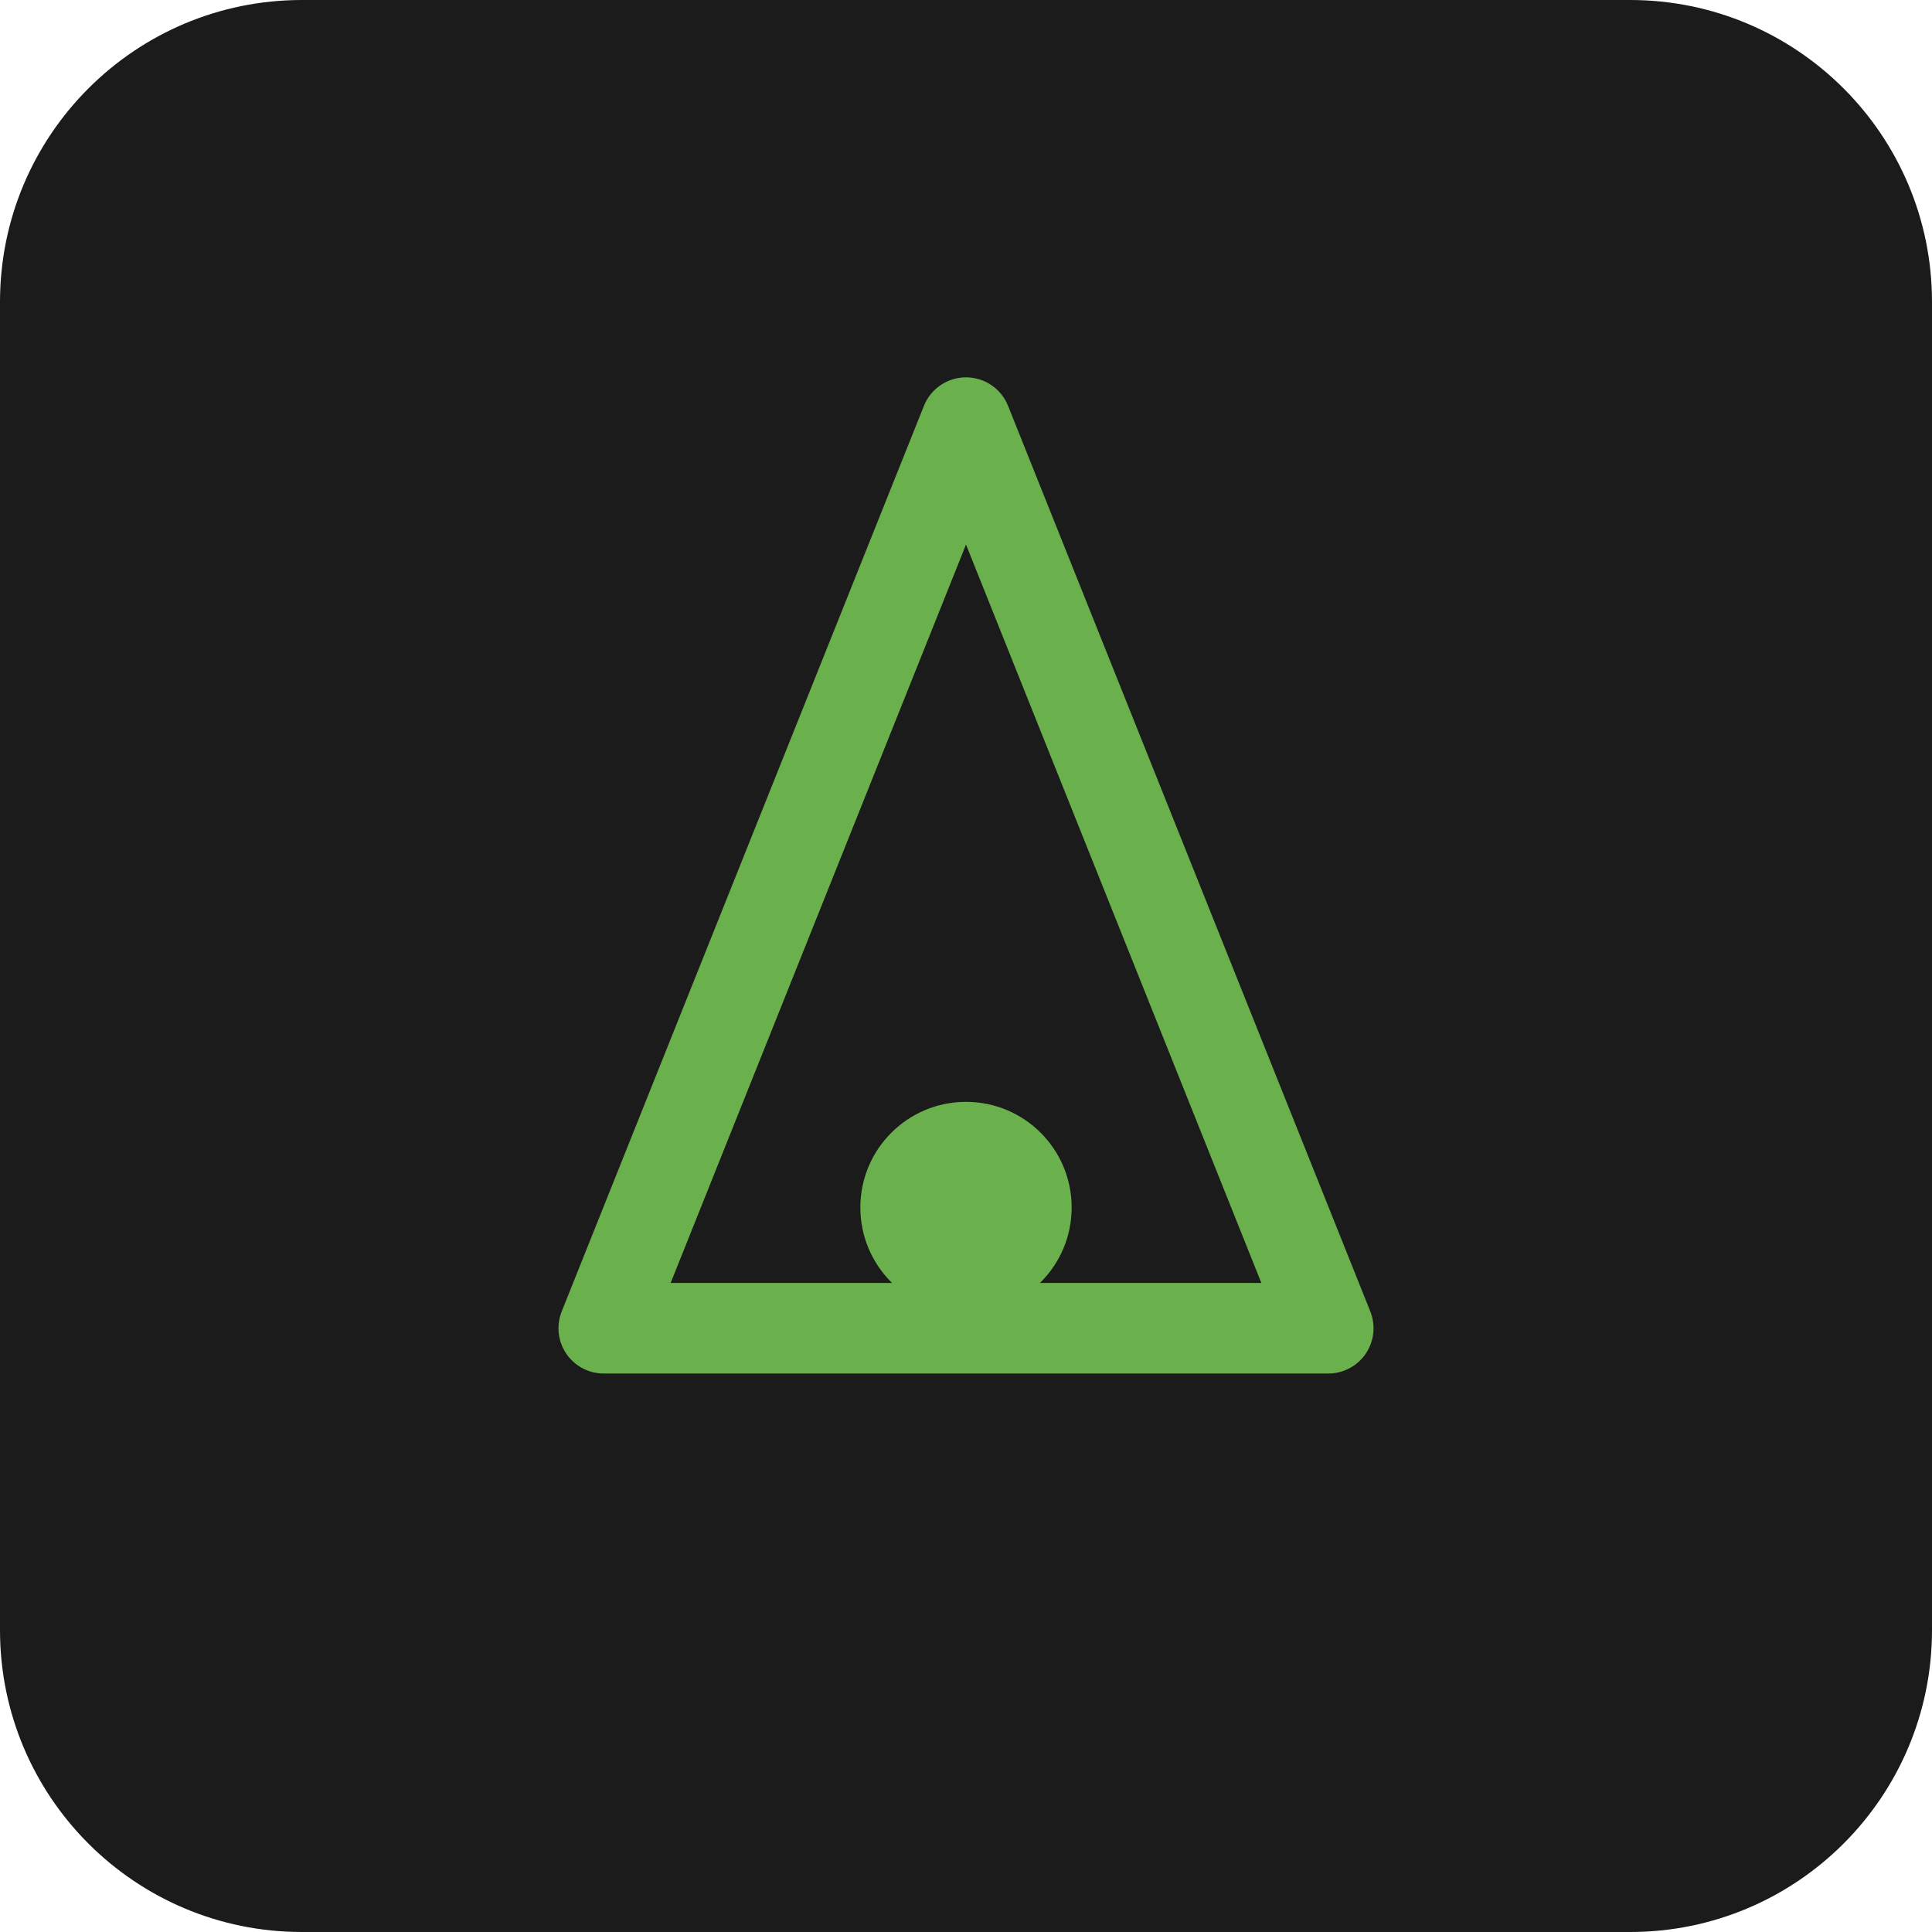
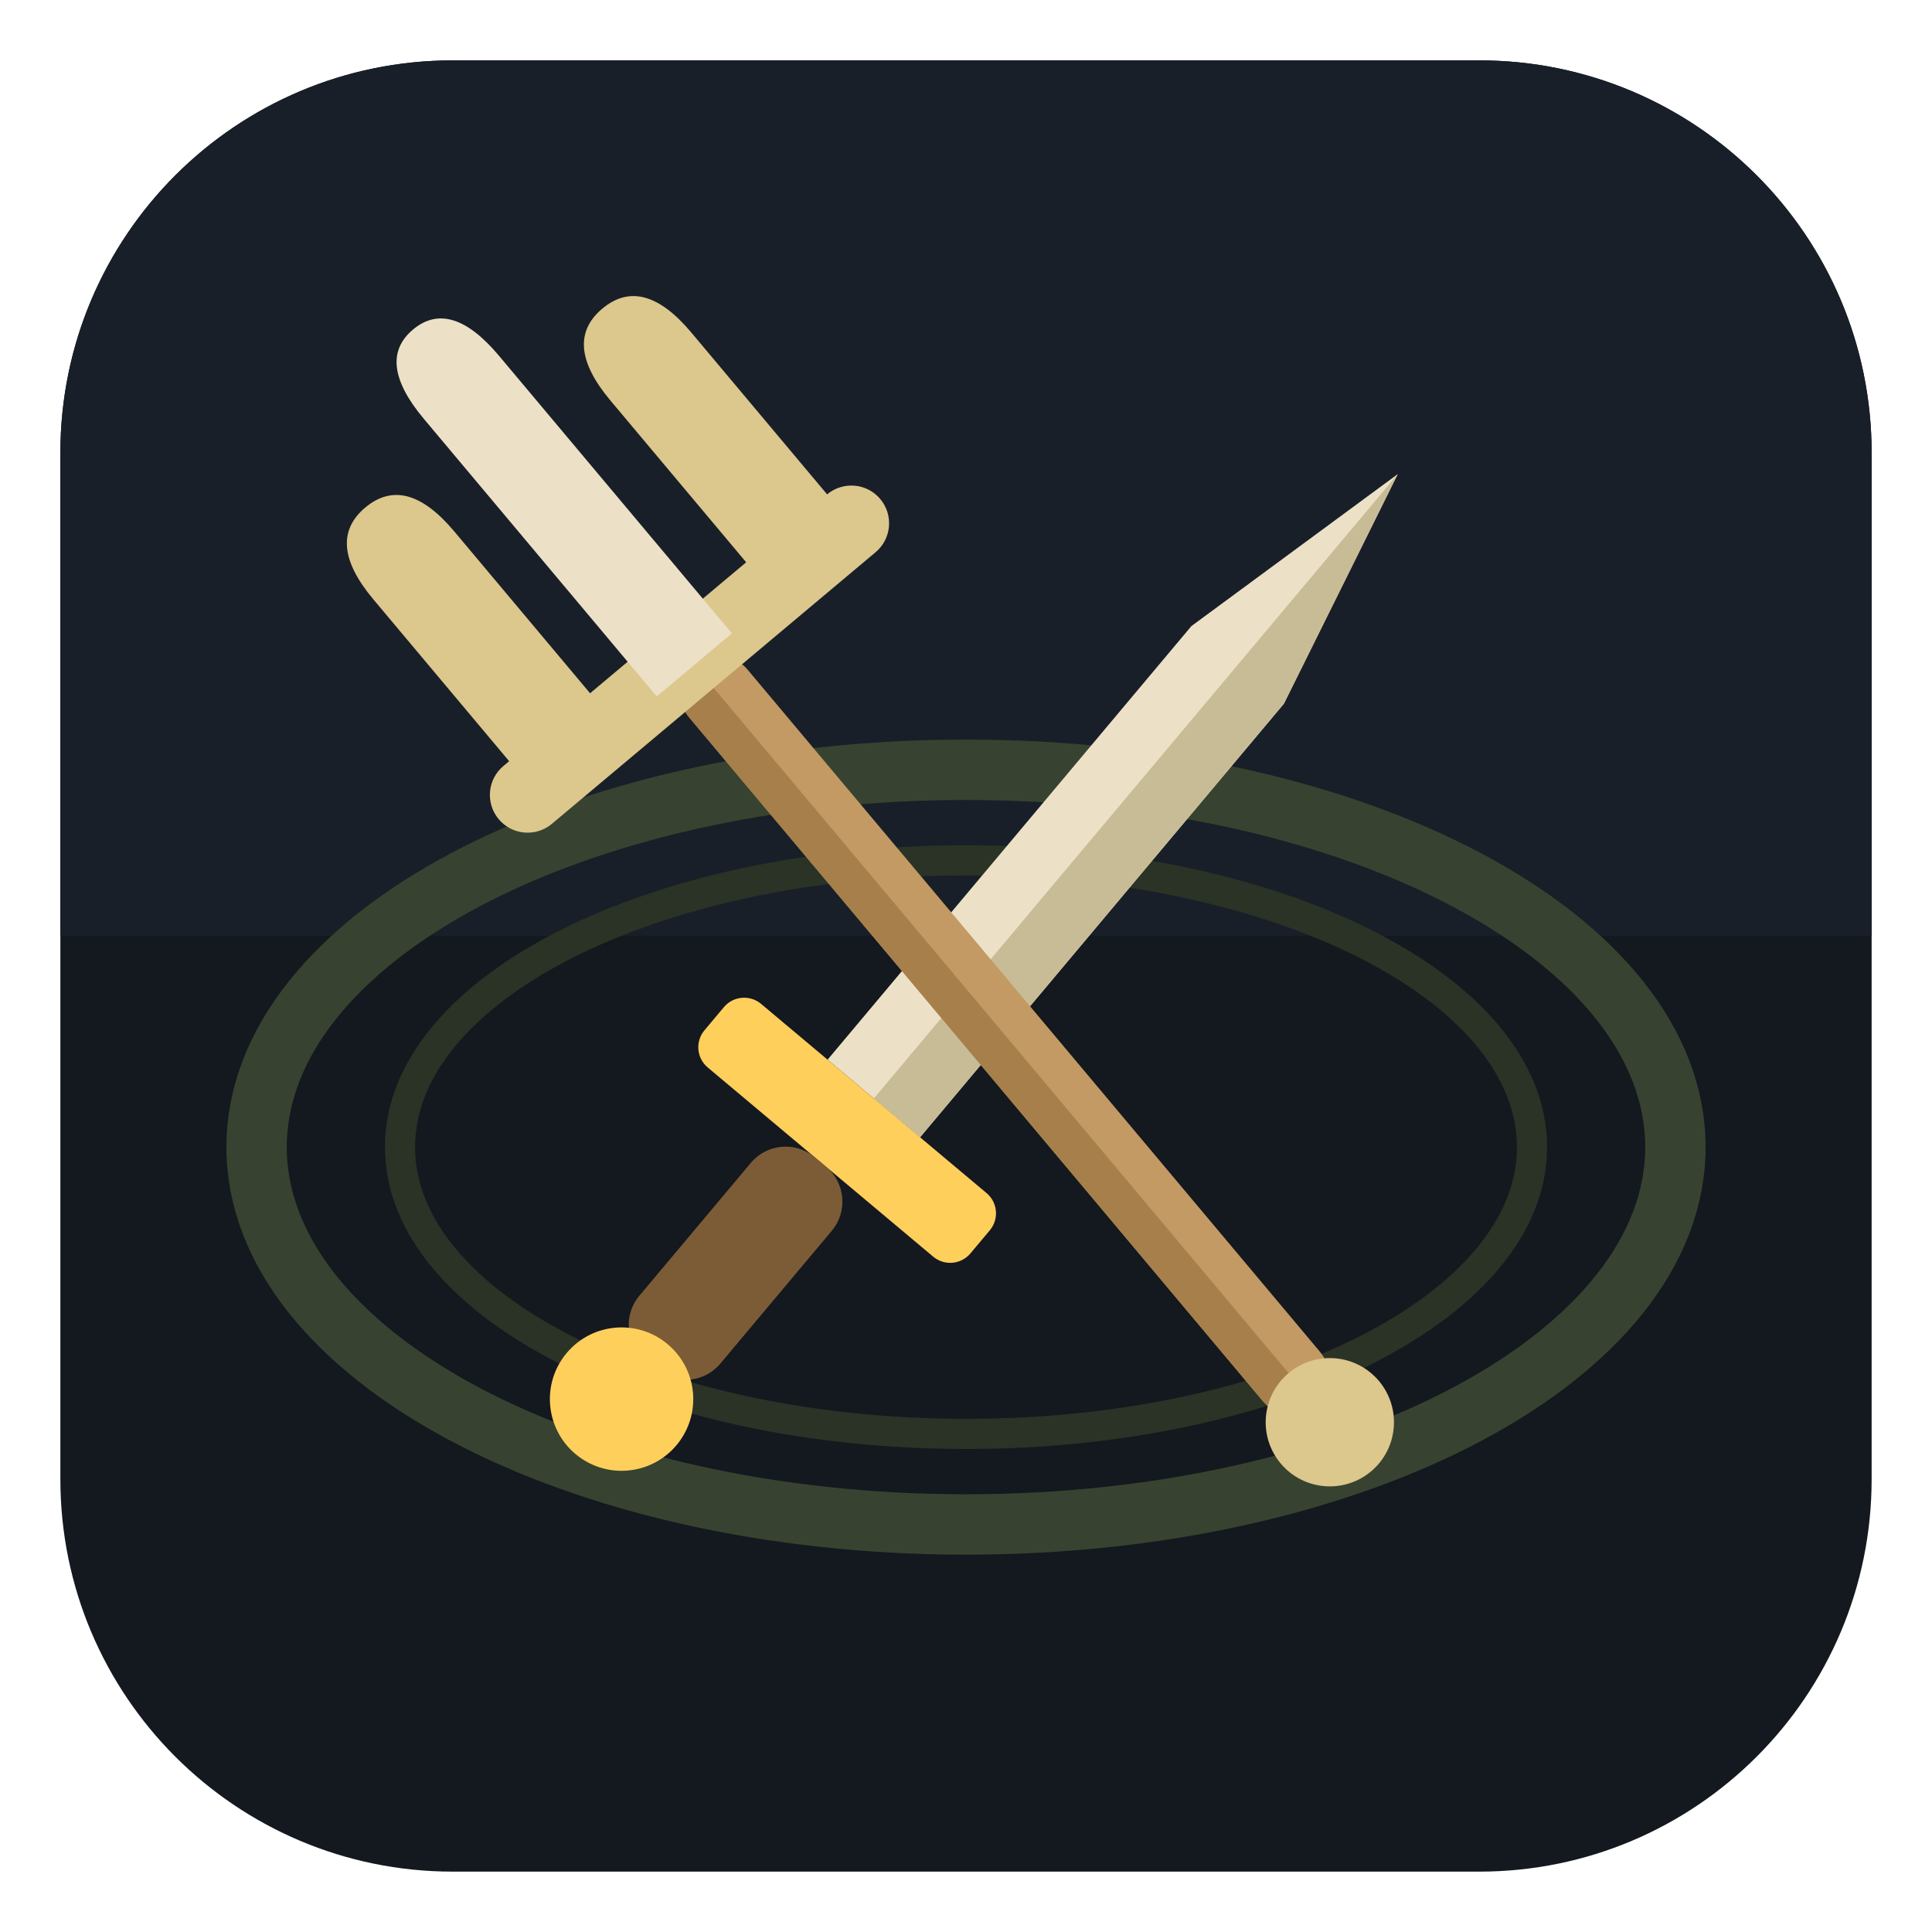
- <svg xmlns="http://www.w3.org/2000/svg" viewBox="0 0 64 64" width="64" height="64" role="img" aria-label="OpenGlad">
-   <rect width="64" height="64" rx="10" fill="#1b1b1b" />
-   <path d="M20 44 L32 14 L44 44 Z" fill="none" stroke="#6ab04c" stroke-width="3" stroke-linejoin="round" />
-   <circle cx="32" cy="40" r="3.5" fill="#6ab04c" />
+ <svg xmlns="http://www.w3.org/2000/svg" viewBox="0 0 512 512" width="512" height="512" role="img" aria-label="OpenGlad">
+   <defs>
+     <clipPath id="og-panel">
+       <rect x="16" y="16" width="480" height="480" rx="104" ry="104" />
+     </clipPath>
+   </defs>
+   <rect x="16" y="16" width="480" height="480" rx="104" ry="104" fill="#14181f" />
+   <g clip-path="url(#og-panel)">
+     <rect x="16" y="16" width="480" height="232" fill="#191f29" />
+     <ellipse cx="256" cy="304" rx="188" ry="100" fill="none" stroke="#374330" stroke-width="16" />
+     <ellipse cx="256" cy="304" rx="150" ry="76" fill="none" stroke="#2a3325" stroke-width="8" />
+   </g>
+   <g stroke-linecap="round" stroke-linejoin="round">
+     <g transform="rotate(40 256 262)">
+       <path d="M256 84 L240 150 L240 300 L272 300 L272 150 Z" fill="#ece1c6" />
+       <path d="M256 84 L256 300 L272 300 L272 150 Z" fill="#c8bc96" />
+       <rect x="210" y="300" width="92" height="22" rx="7" fill="#ffcf5c" />
+       <rect x="242" y="322" width="28" height="70" rx="12" fill="#7c5c36" />
+       <circle cx="256" cy="404" r="19" fill="#ffcf5c" />
+     </g>
+     <g transform="rotate(-40 256 262)">
+       <rect x="246" y="150" width="20" height="256" rx="10" fill="#c39a63" />
+       <rect x="246" y="150" width="10" height="256" rx="10" fill="#a67f4a" />
+       <rect x="190" y="138" width="132" height="20" rx="10" fill="#dcc78d" />
+       <path d="M202 150 L202 82 Q202 62 216 62 Q230 62 230 82 L230 150 Z" fill="#dcc78d" />
+       <path d="M243 150 L243 54 Q243 34 256 34 Q269 34 269 54 L269 150 Z" fill="#ece1c6" />
+       <path d="M284 150 L284 82 Q284 62 298 62 Q312 62 312 82 L312 150 Z" fill="#dcc78d" />
+       <circle cx="256" cy="412" r="17" fill="#dcc78d" />
+     </g>
+   </g>
</svg>
